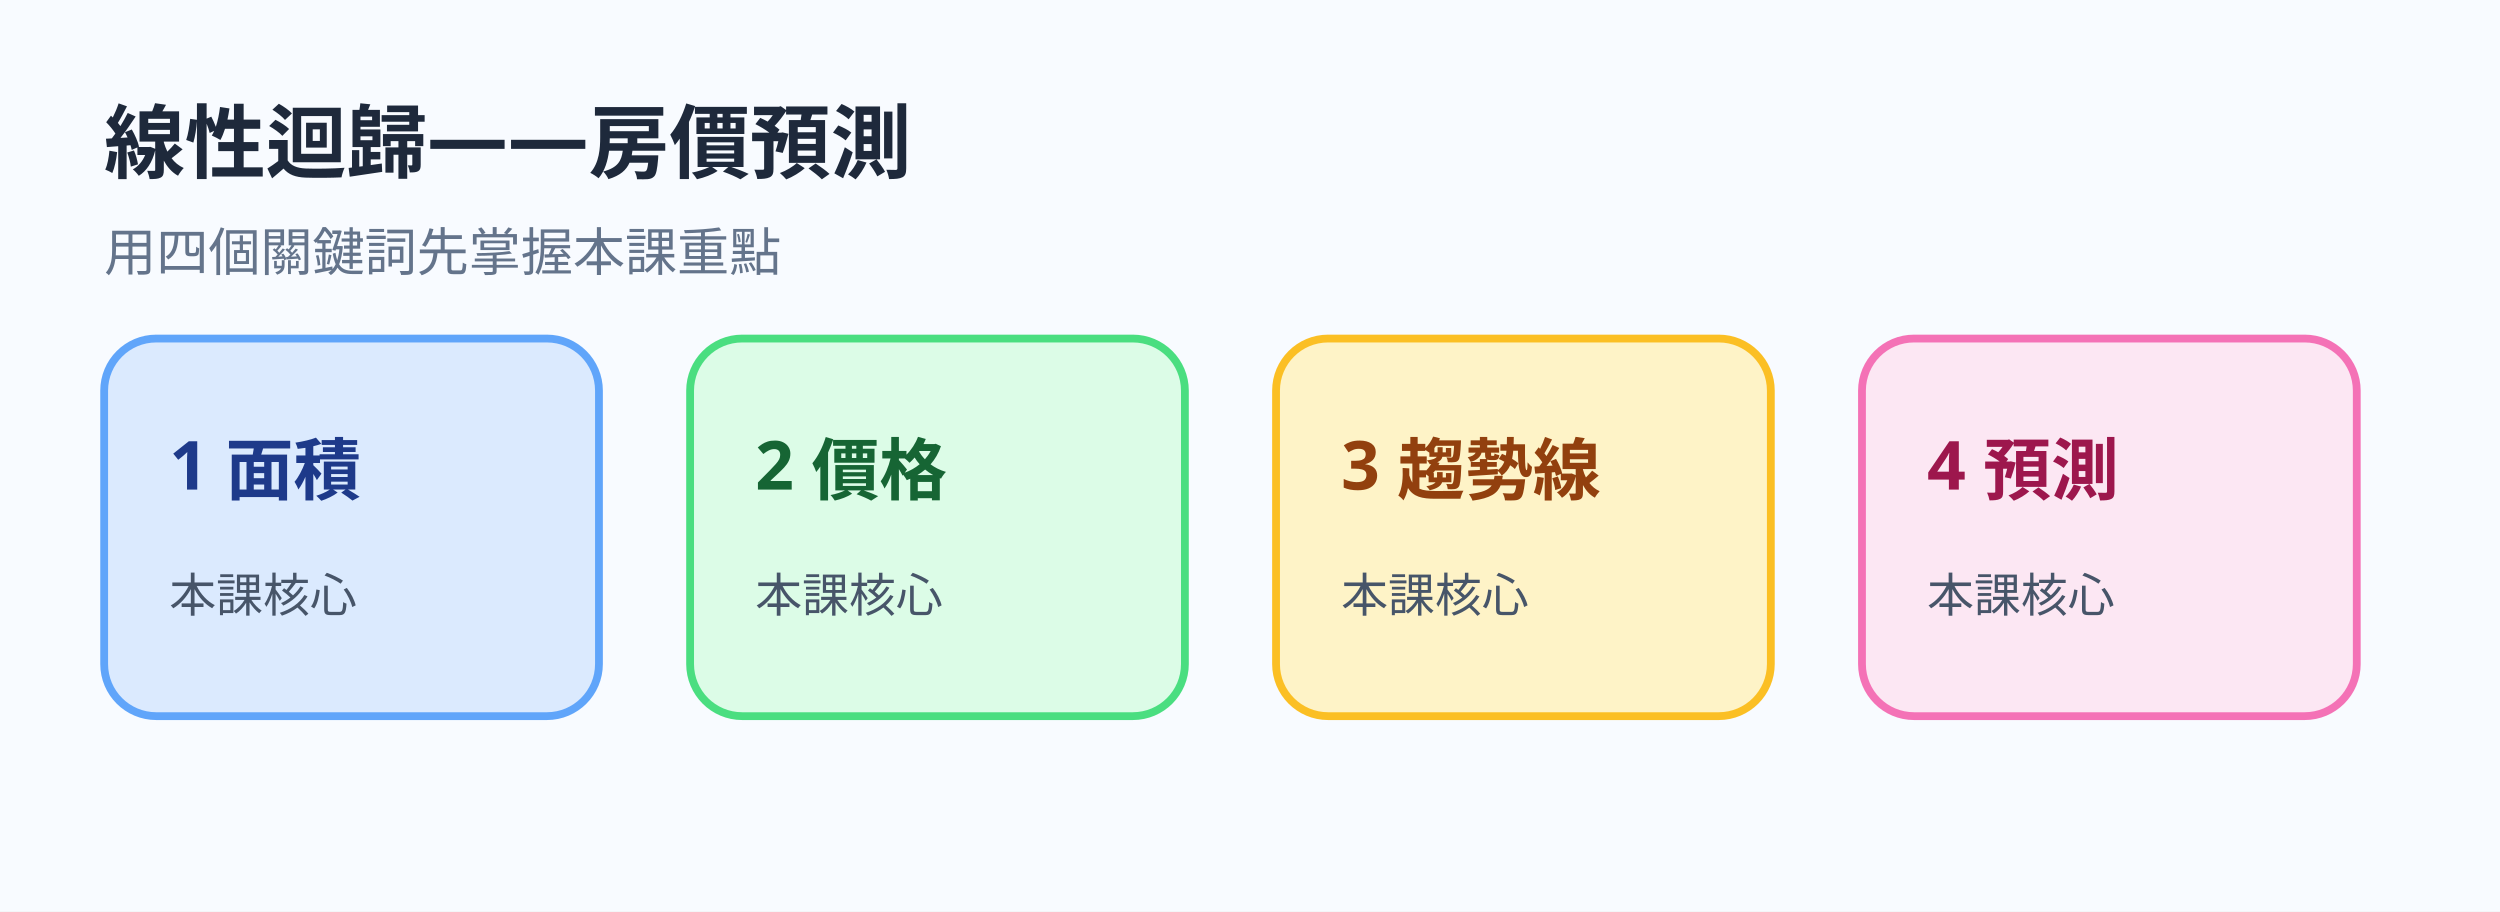
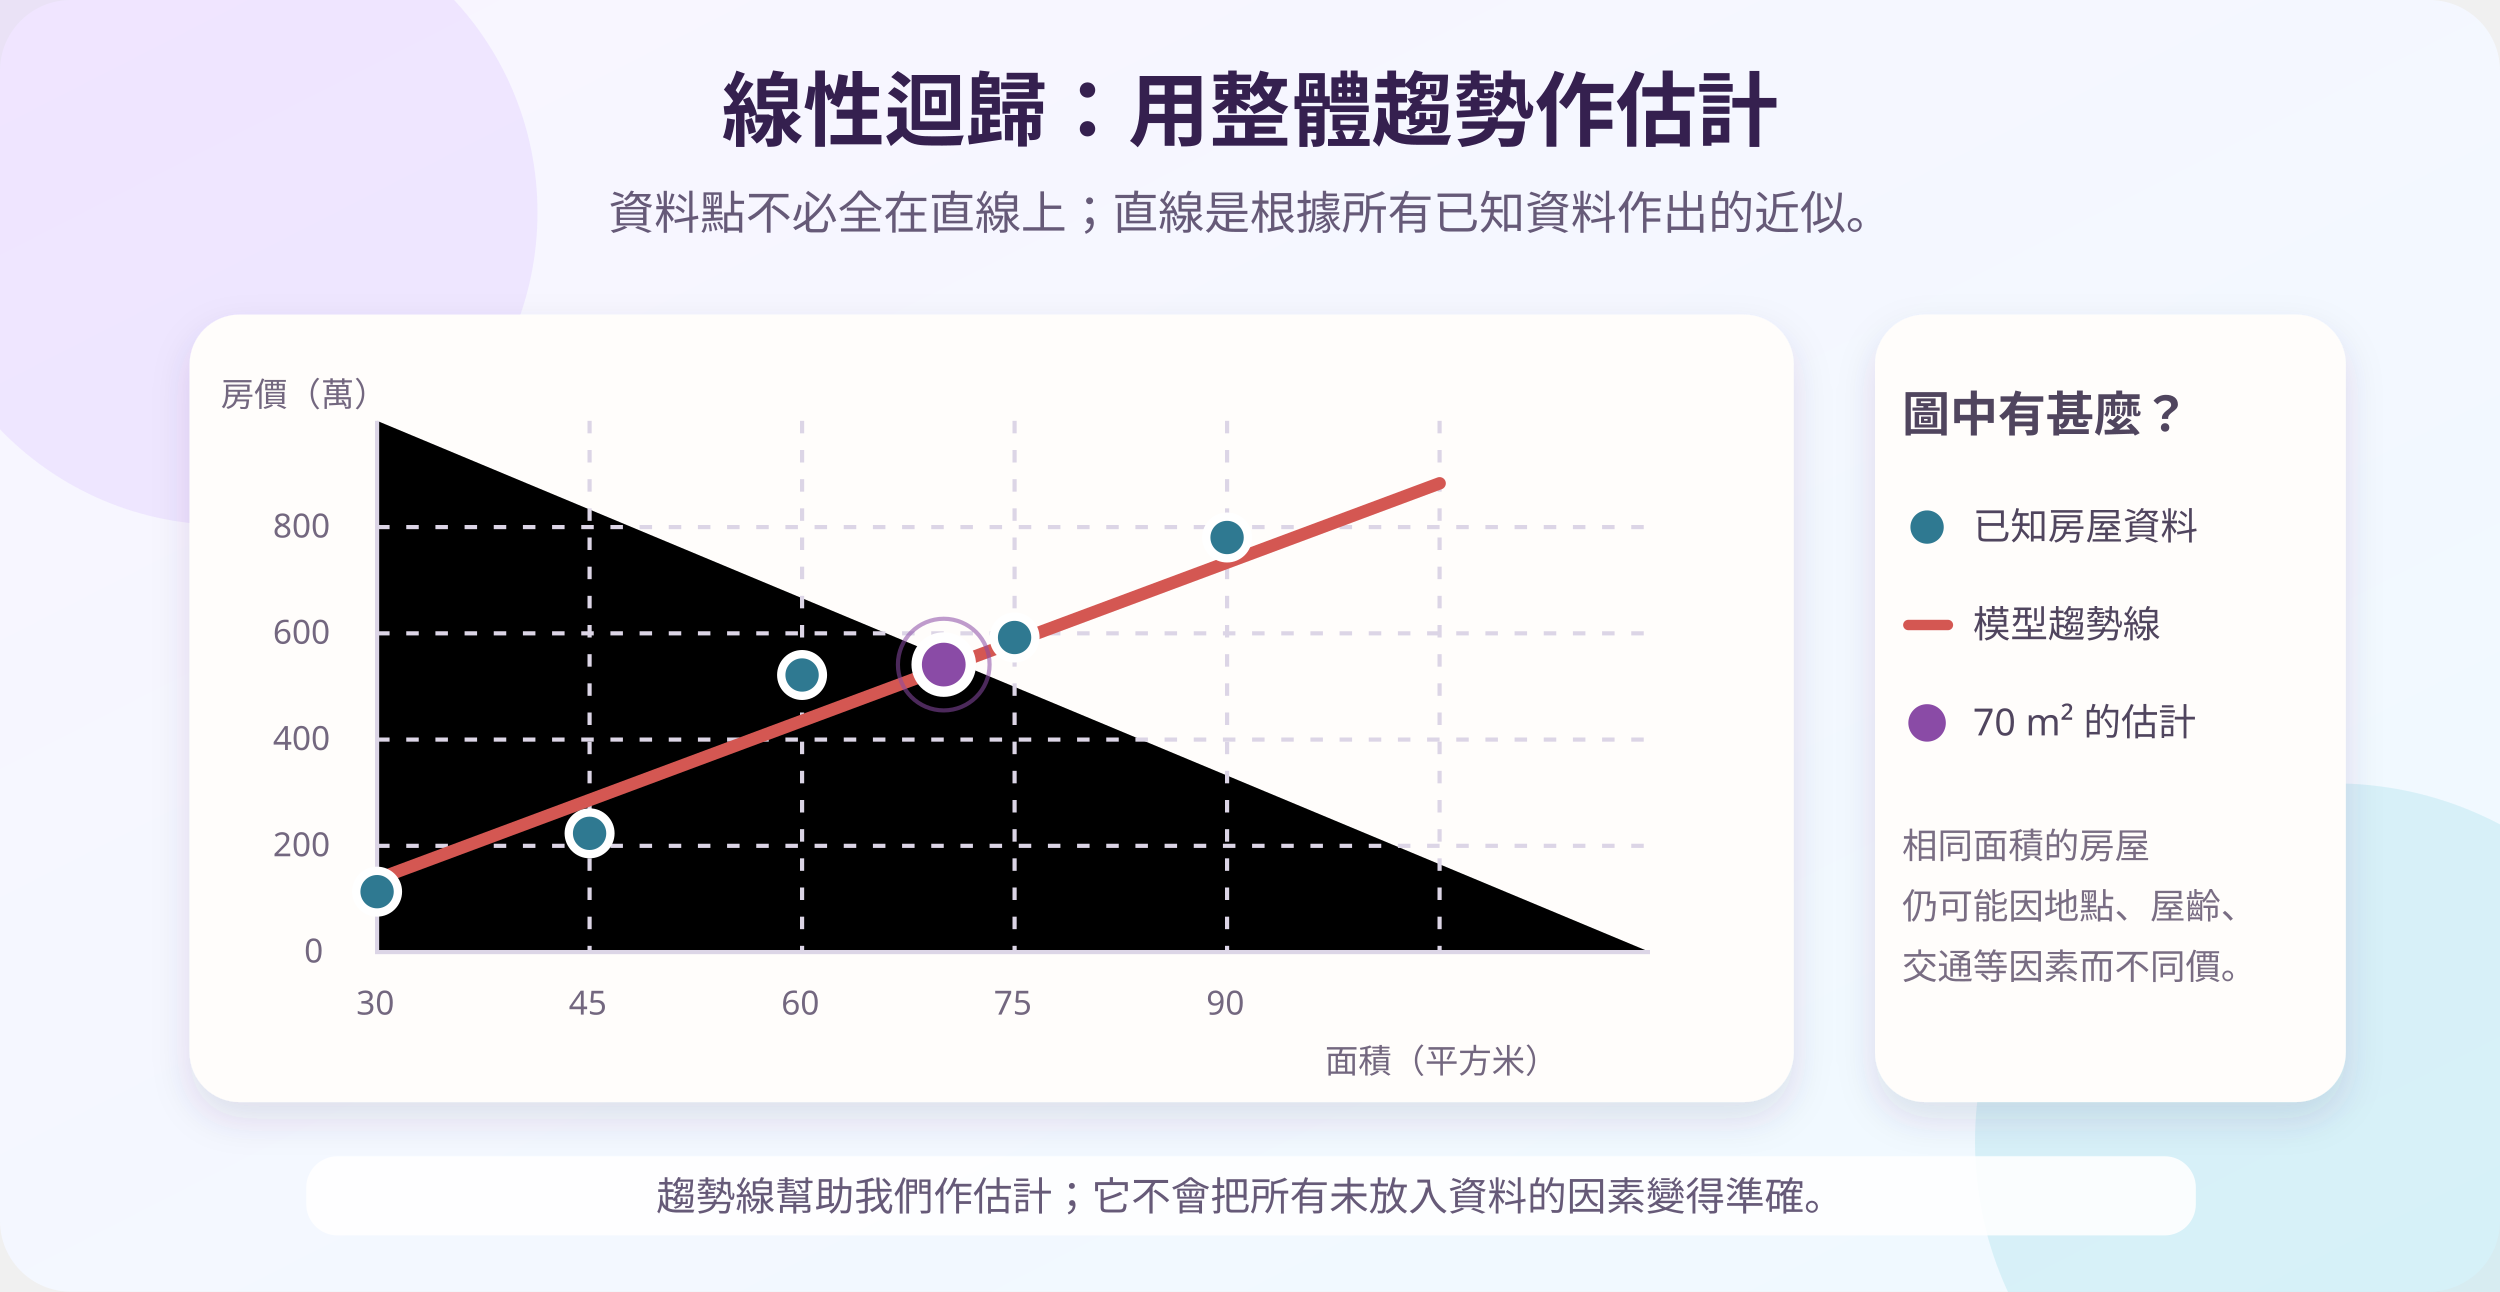
- <svg xmlns="http://www.w3.org/2000/svg" viewBox="0 0 960 350" role="img" aria-labelledby="title desc">
-   <rect width="960" height="350" fill="#f8fbff" />
-   <text x="40" y="66" font-family="system-ui,sans-serif" font-size="31" font-weight="700" fill="#1e293b">線性迴歸——房價預測</text>
-   <text x="40" y="104" font-family="system-ui,sans-serif" font-size="20" fill="#64748b">用四個關鍵詞先掌握本課重點</text>
-   <rect x="40" y="130" width="190" height="145" rx="20" fill="#dbeafe" stroke="#60a5fa" stroke-width="3" />
-   <text x="65" y="188" font-family="system-ui,sans-serif" font-size="26" font-weight="700" fill="#1e3a8a">1 面積</text>
-   <text x="65" y="235" font-family="system-ui,sans-serif" font-size="18" fill="#475569">本課核心</text>
-   <rect x="265" y="130" width="190" height="145" rx="20" fill="#dcfce7" stroke="#4ade80" stroke-width="3" />
-   <text x="290" y="188" font-family="system-ui,sans-serif" font-size="26" font-weight="700" fill="#166534">2 價格</text>
-   <text x="290" y="235" font-family="system-ui,sans-serif" font-size="18" fill="#475569">本課核心</text>
-   <rect x="490" y="130" width="190" height="145" rx="20" fill="#fef3c7" stroke="#fbbf24" stroke-width="3" />
-   <text x="515" y="188" font-family="system-ui,sans-serif" font-size="26" font-weight="700" fill="#92400e">3 趨勢線</text>
-   <text x="515" y="235" font-family="system-ui,sans-serif" font-size="18" fill="#475569">本課核心</text>
-   <rect x="715" y="130" width="190" height="145" rx="20" fill="#fce7f3" stroke="#f472b6" stroke-width="3" />
-   <text x="740" y="188" font-family="system-ui,sans-serif" font-size="26" font-weight="700" fill="#9d174d">4 預測</text>
-   <text x="740" y="235" font-family="system-ui,sans-serif" font-size="18" fill="#475569">本課核心</text>
+ <svg xmlns="http://www.w3.org/2000/svg" width="1200" height="620" viewBox="0 0 1200 620" role="img" aria-labelledby="title desc">
+   <defs>
+     <linearGradient id="bg" x1="0" y1="0" x2="1" y2="1">
+       <stop stop-color="#f9f5ff" />
+       <stop offset="1" stop-color="#effaff" />
+     </linearGradient>
+     <filter id="shadow" x="-15%" y="-20%" width="130%" height="150%">
+       <feDropShadow dx="0" dy="8" stdDeviation="9" flood-color="#452865" flood-opacity=".13" />
+     </filter>
+   </defs>
+   <rect width="1200" height="620" rx="34" fill="url(#bg)" />
+   <circle cx="108" cy="102" r="150" fill="#e2d0ff" opacity=".42" />
+   <circle cx="1120" cy="548" r="172" fill="#bee8f1" opacity=".5" />
+   <text x="600" y="67" text-anchor="middle" font-family="'Microsoft JhengHei','Noto Sans TC',sans-serif" font-size="39" font-weight="700" fill="#35204f">線性迴歸：用整體趨勢作估計</text>
+   <text x="600" y="110" text-anchor="middle" font-family="'Microsoft JhengHei','Noto Sans TC',sans-serif" font-size="22" fill="#665a78">資料點不必全在直線上；直線是根據所有已知資料作出的近似。</text>
+   <g filter="url(#shadow)">
+     <rect x="91" y="151" width="770" height="378" rx="24" fill="#fffdfb" />
+     <rect x="900" y="151" width="226" height="378" rx="24" fill="#fffdfb" />
+   </g>
+   <g stroke="#dcd5e6" stroke-width="2">
+     <path d="M181 202V457H792" />
+     <path d="M181 406H792M181 355H792M181 304H792M181 253H792" stroke-dasharray="6 8" />
+     <path d="M283 202V457M385 202V457M487 202V457M589 202V457M691 202V457" stroke-dasharray="6 8" />
+   </g>
+   <g font-family="'Microsoft JhengHei','Noto Sans TC',sans-serif" font-size="16" fill="#73677f">
+     <text x="146" y="462">0</text>
+     <text x="131" y="411">200</text>
+     <text x="131" y="360">400</text>
+     <text x="131" y="309">600</text>
+     <text x="131" y="258">800</text>
+     <text x="171" y="487">30</text>
+     <text x="273" y="487">45</text>
+     <text x="375" y="487">60</text>
+     <text x="477" y="487">75</text>
+     <text x="579" y="487">90</text>
+     <text x="636" y="515">面積（平方米）</text>
+     <text x="106" y="195">房價（萬）</text>
+   </g>
+   <path d="M181 422 L283 384 L385 346 L487 308 L589 270 L691 232" fill="none" stroke="#d45752" stroke-width="6" stroke-linecap="round" />
+   <g fill="#2f7991" stroke="#fff" stroke-width="4">
+     <circle cx="181" cy="428" r="10" />
+     <circle cx="283" cy="400" r="10" />
+     <circle cx="385" cy="324" r="10" />
+     <circle cx="487" cy="306" r="10" />
+     <circle cx="589" cy="258" r="10" />
+   </g>
+   <g>
+     <circle cx="453" cy="319" r="13" fill="#8a4ba6" stroke="#fff" stroke-width="5" />
+     <circle cx="453" cy="319" r="22" fill="none" stroke="#8a4ba6" stroke-width="2" opacity=".55" />
+   </g>
+   <g font-family="'Microsoft JhengHei','Noto Sans TC',sans-serif" font-size="18" fill="#50455e">
+     <text x="913" y="207" font-size="23" font-weight="700">圖中有甚麼？</text>
+     <circle cx="925" cy="253" r="8" fill="#2f7991" />
+     <text x="947" y="259">已知房屋資料</text>
+     <line x1="916" y1="300" x2="935" y2="300" stroke="#d45752" stroke-width="5" stroke-linecap="round" />
+     <text x="947" y="306">模型趨勢線</text>
+     <circle cx="925" cy="347" r="9" fill="#8a4ba6" />
+     <text x="947" y="353">70 m² 的估計</text>
+     <text x="913" y="412" font-size="17" fill="#796d83">相同面積的房屋</text>
+     <text x="913" y="441" font-size="17" fill="#796d83">仍可能因地點、屋齡、</text>
+     <text x="913" y="470" font-size="17" fill="#796d83">交通等因素而不同價。</text>
+   </g>
+   <rect x="147" y="555" width="907" height="38" rx="15" fill="#fff" opacity=".88" />
+   <text x="600" y="581" text-anchor="middle" font-family="'Microsoft JhengHei','Noto Sans TC',sans-serif" font-size="19" fill="#665a78">趨勢線幫助我們作估計；它不會把所有未放入資料的因素變得準確。</text>
</svg>
